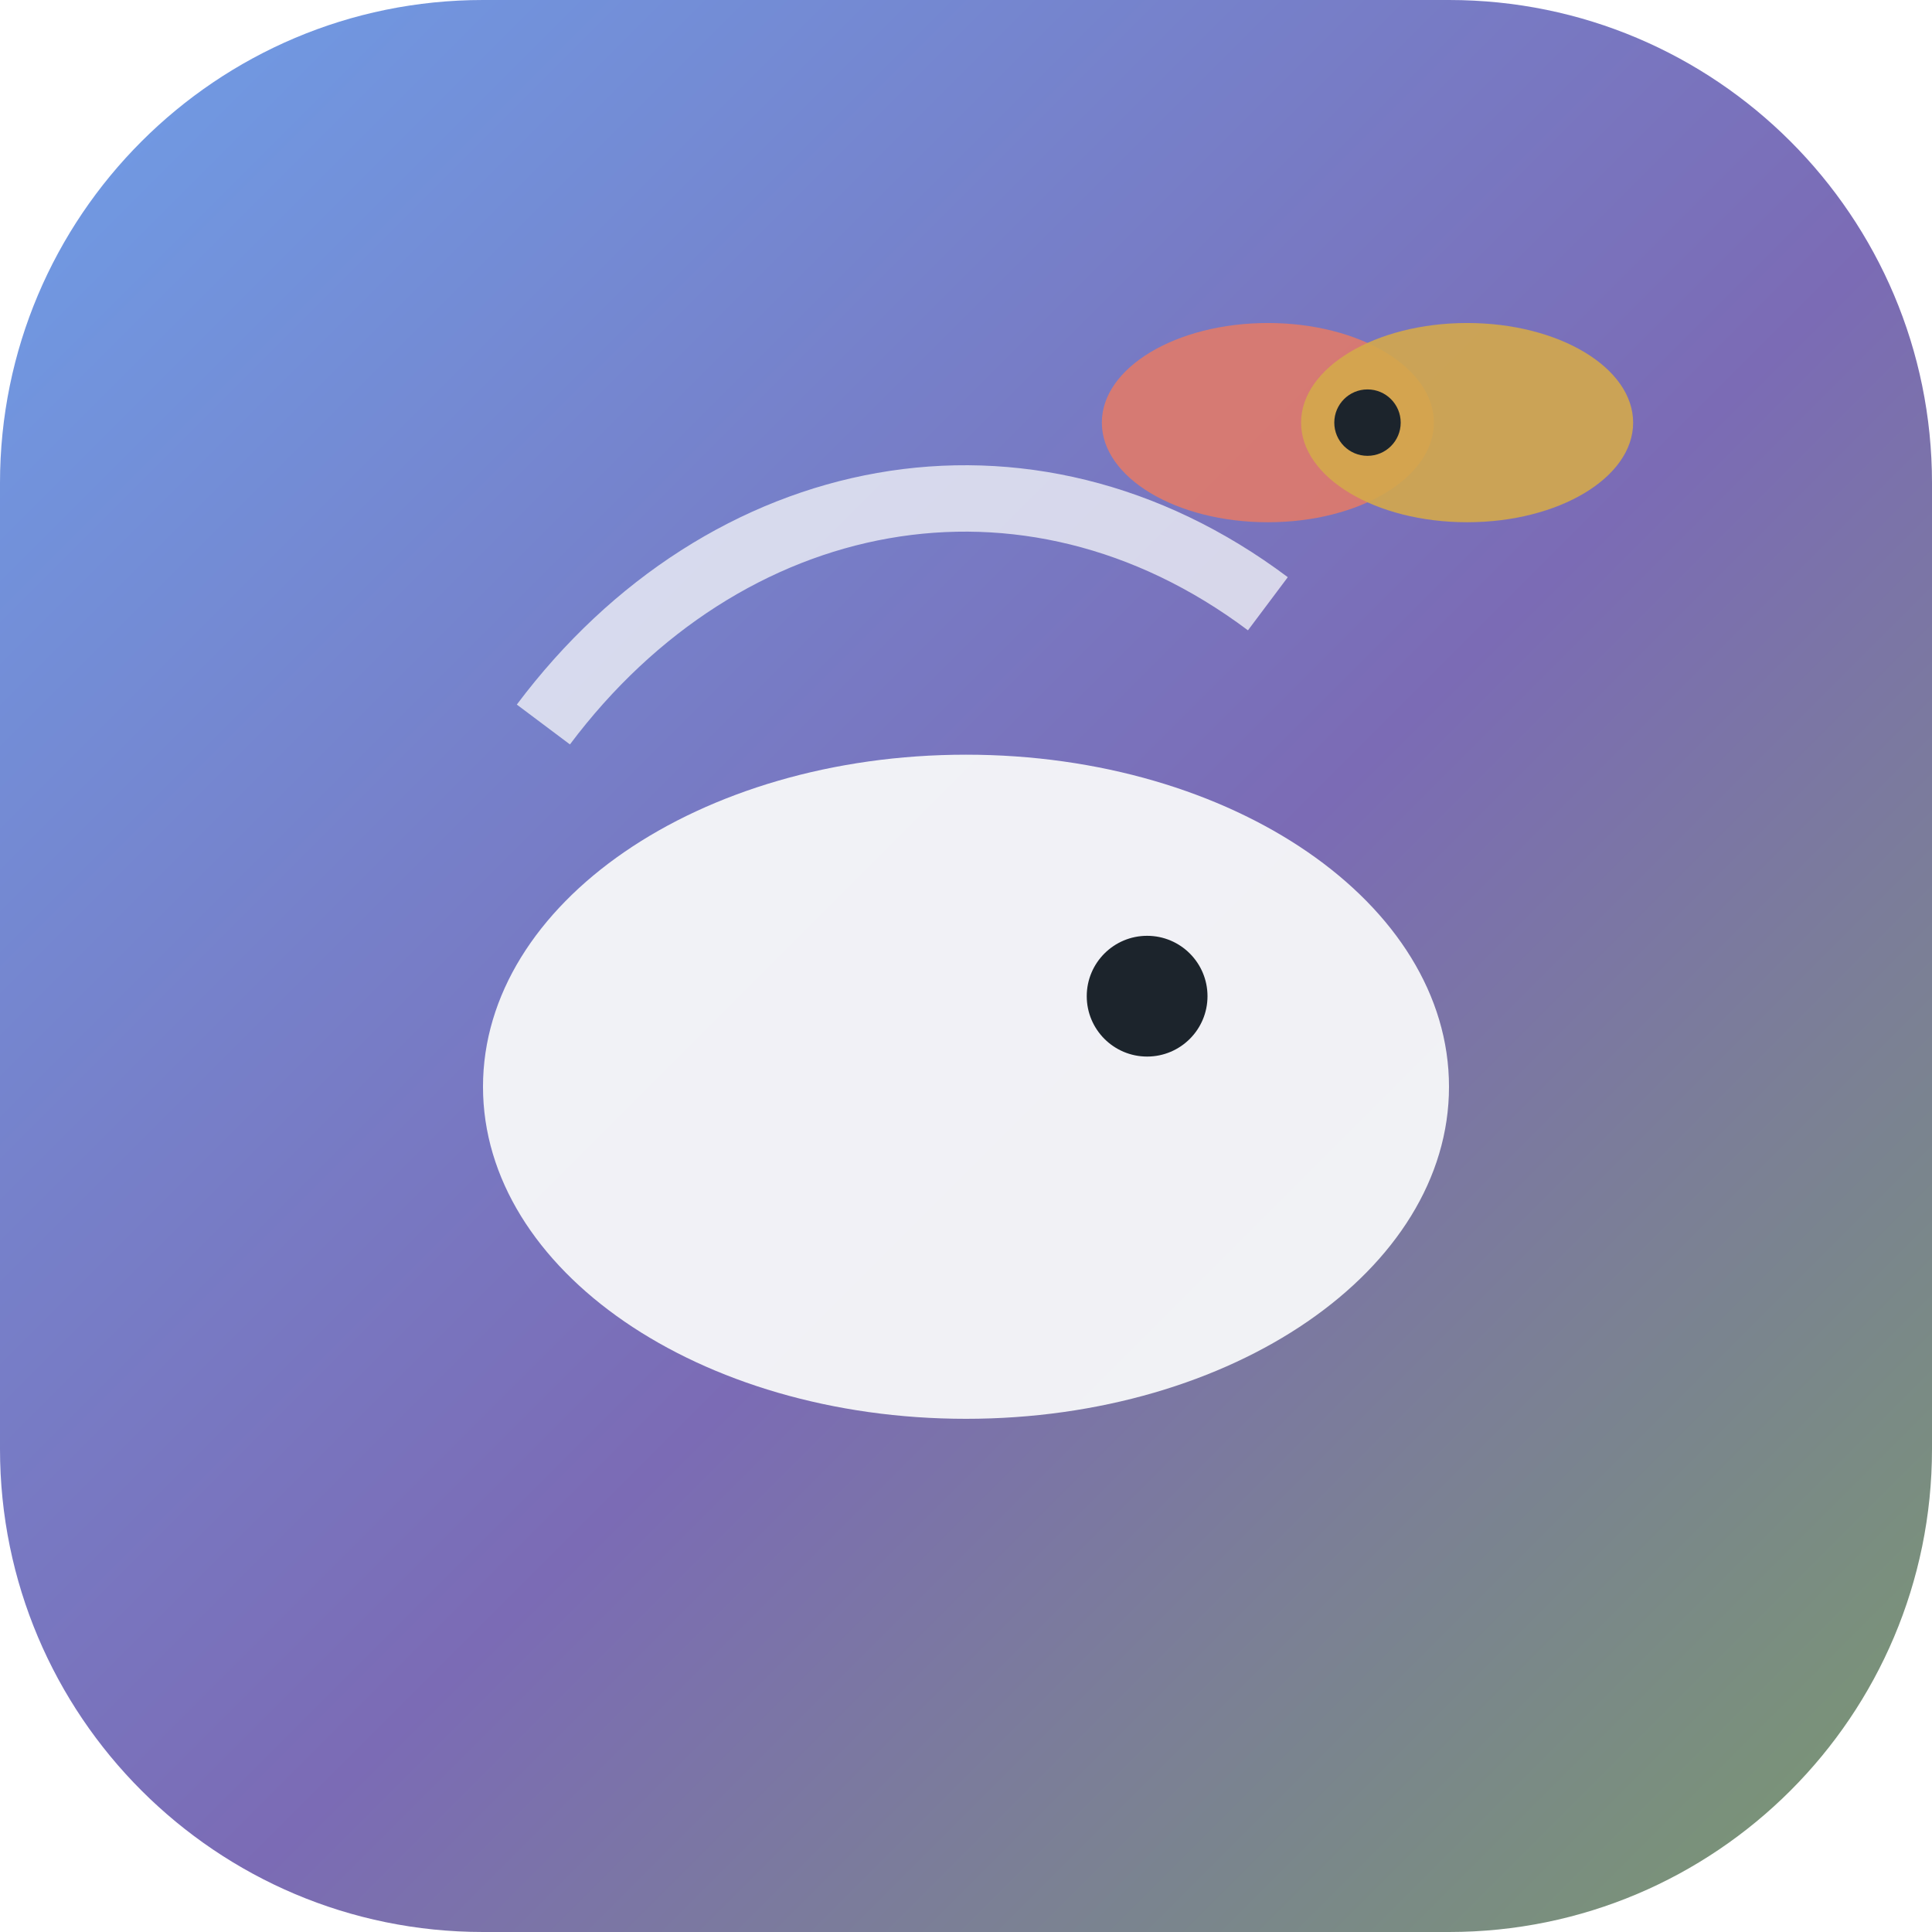
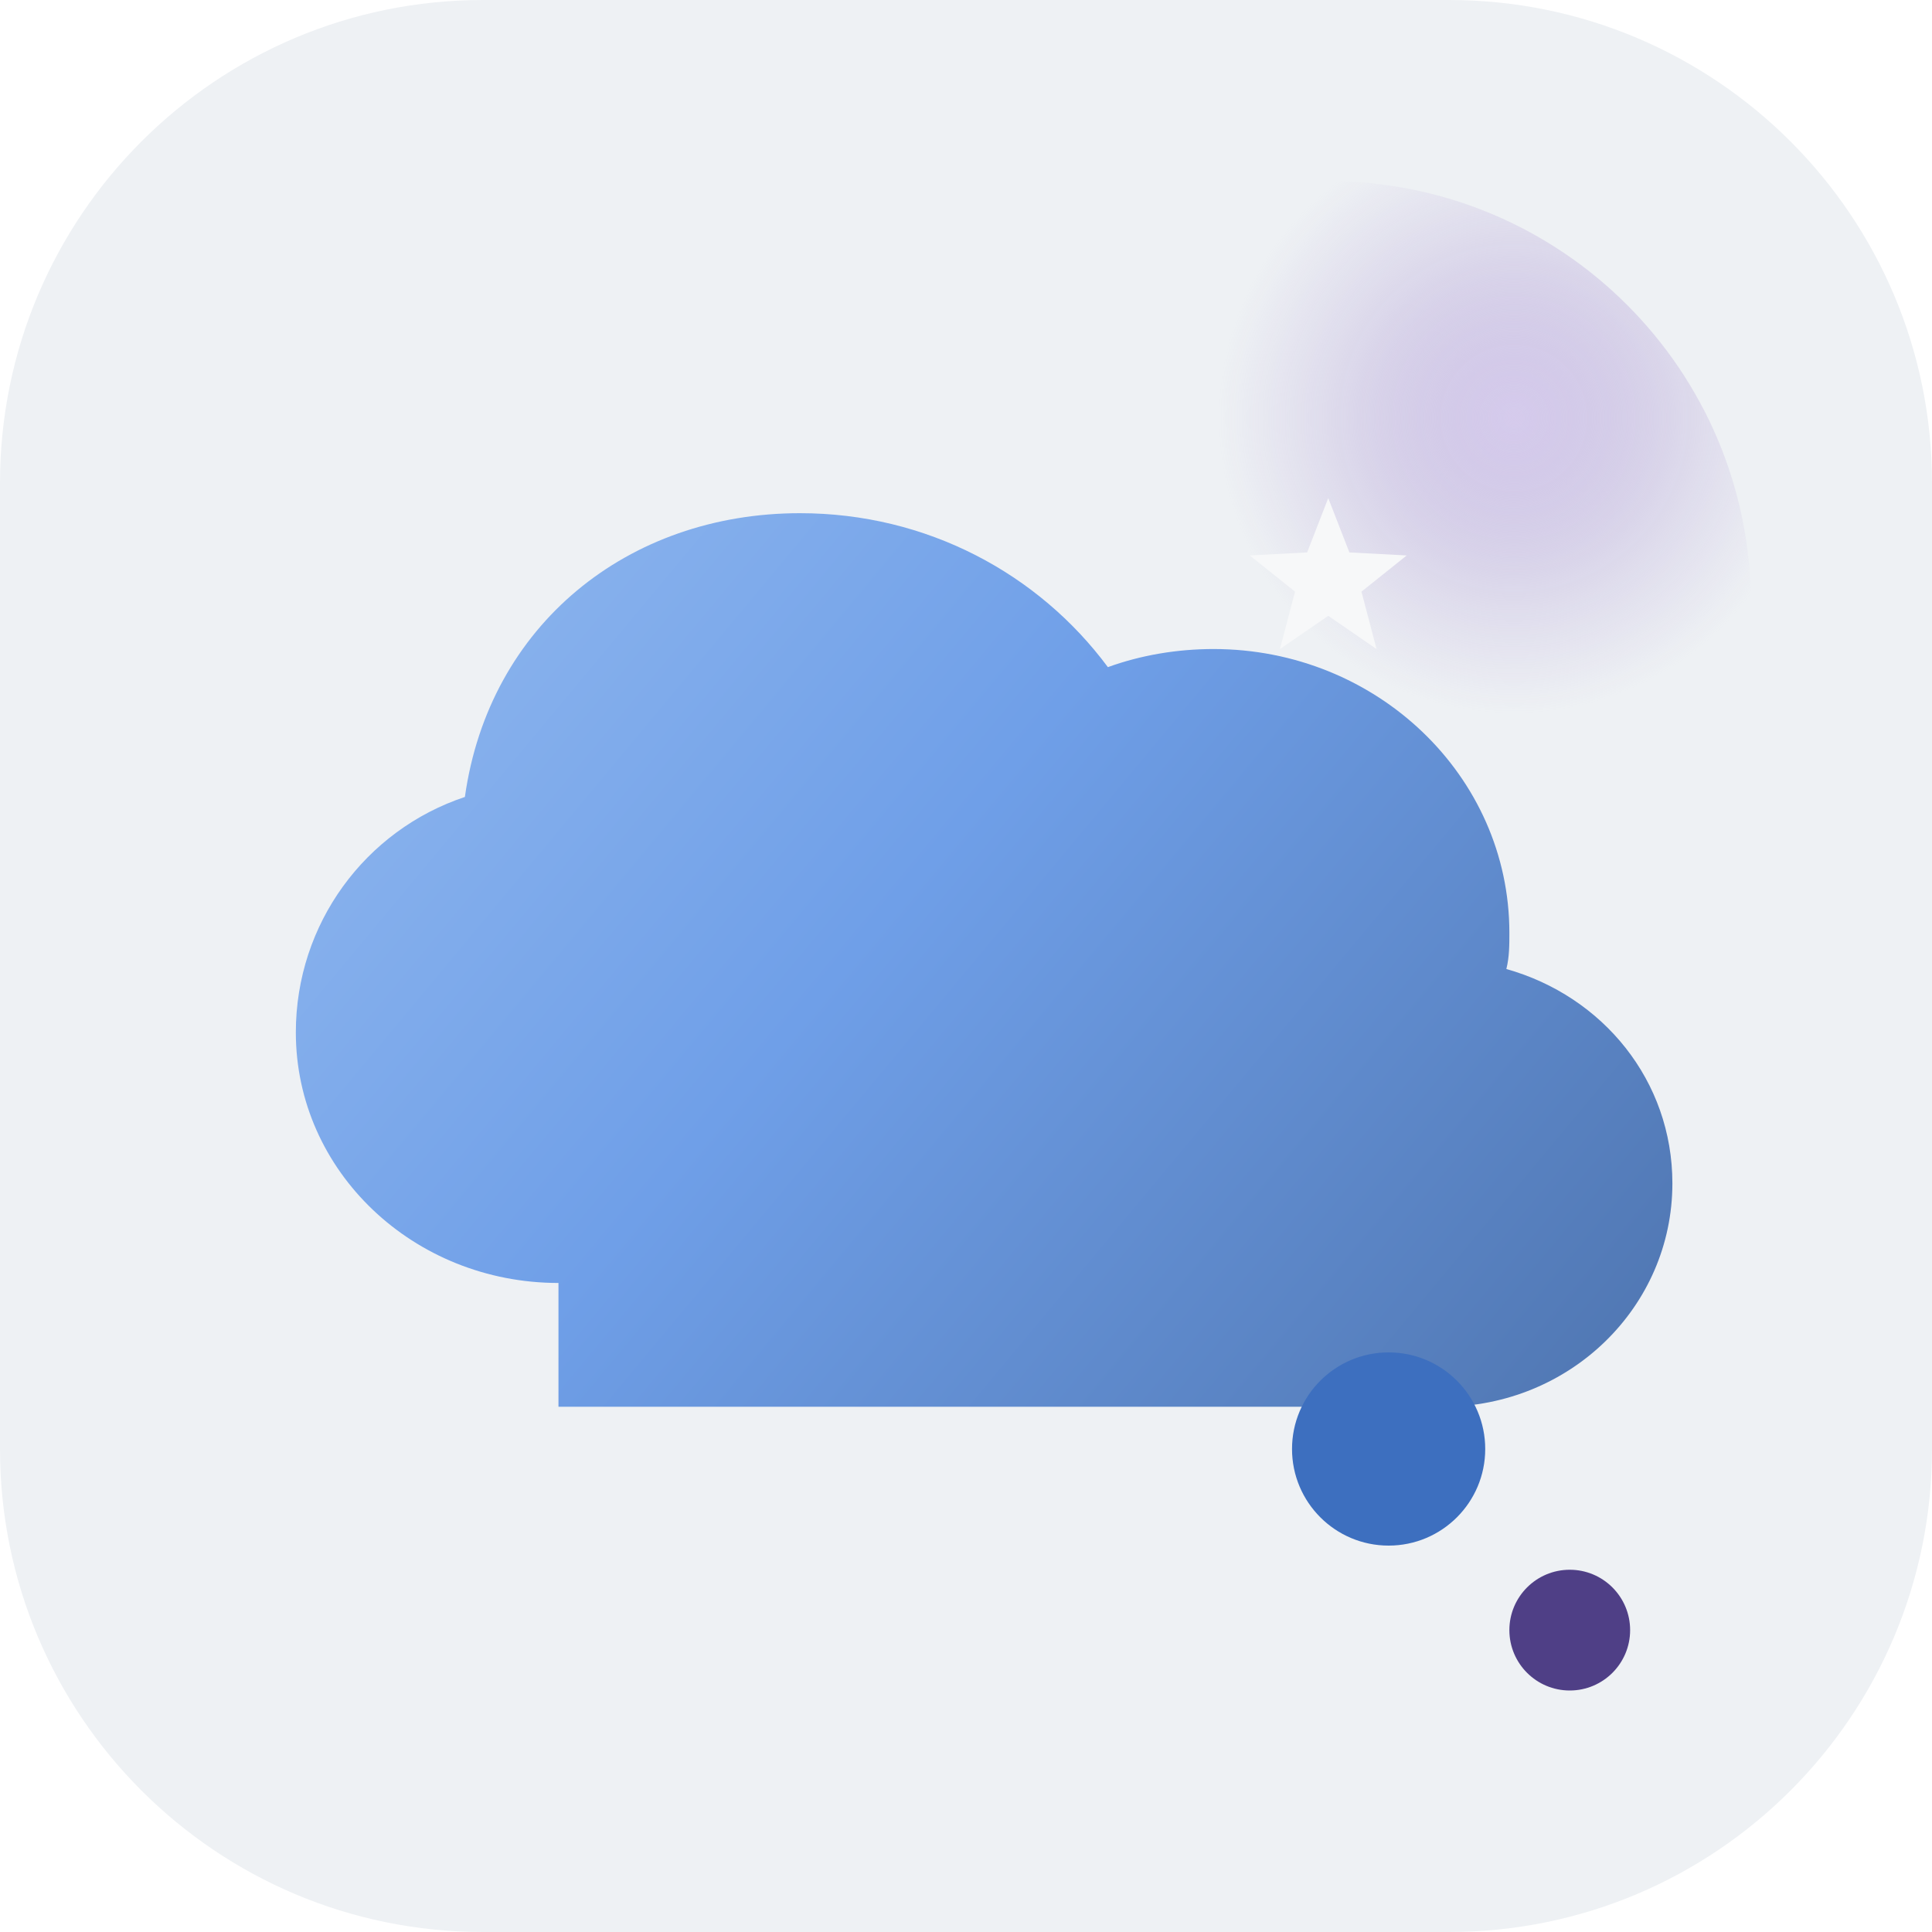
- <svg xmlns="http://www.w3.org/2000/svg" viewBox="0 0 64 64" role="img" aria-label="Less Carbon more notions">
+ <svg xmlns="http://www.w3.org/2000/svg" viewBox="0 0 64 64" role="img" aria-label="Less Carbon more notions cloud logo">
  <defs>
-     <linearGradient id="g" x1="0" y1="0" x2="1" y2="1">
-       <stop offset="0%" stop-color="#6f9fe8" />
-       <stop offset="55%" stop-color="#7b6bb5" />
-       <stop offset="100%" stop-color="#7a9a6d" />
+     <linearGradient id="cloud" x1="8" y1="12" x2="56" y2="52" gradientUnits="userSpaceOnUse">
+       <stop offset="0%" stop-color="#9abff0" />
+       <stop offset="45%" stop-color="#6f9fe8" />
+       <stop offset="100%" stop-color="#4a6fa8" />
    </linearGradient>
+     <radialGradient id="spark" cx="72%" cy="28%" r="35%">
+       <stop offset="0%" stop-color="#d4c9ec" stop-opacity="0.95" />
+       <stop offset="55%" stop-color="#b7a6d9" stop-opacity="0.35" />
+       <stop offset="100%" stop-color="#b7a6d9" stop-opacity="0" />
+     </radialGradient>
  </defs>
-   <rect width="64" height="64" rx="16" fill="url(#g)" />
-   <ellipse cx="32" cy="36" rx="16" ry="11" fill="#f7f8f9" opacity="0.95" />
-   <circle cx="38" cy="33" r="2" fill="#1c242c" />
-   <path d="M18 24c6-8 16-10 24-4" stroke="#f7f8f9" stroke-width="2.2" fill="none" opacity="0.75" />
-   <g transform="translate(42 14) scale(0.55)">
-     <ellipse cx="0" cy="0" rx="10" ry="6" fill="#e07a6a" opacity="0.9" />
-     <ellipse cx="12" cy="0" rx="10" ry="6" fill="#d4a84b" opacity="0.9" />
-     <circle cx="6" cy="0" r="2" fill="#1c242c" />
-   </g>
+   <rect width="64" height="64" rx="16" fill="#eef1f4" />
+   <circle cx="44" cy="20" r="14" fill="url(#spark)" />
+   <path fill="url(#cloud)" d="M18.5 42.5c-4.8 0-8.7-3.7-8.7-8.3 0-3.6 2.3-6.7 5.6-7.8C16.2 20.7 20.8 17 26.5 17c4.2 0 7.9 2 10.2 5.1 1.1-.4 2.3-.6 3.5-.6 5.4 0 9.8 4.2 9.8 9.4 0 .4 0 .8-.1 1.2 3.2.9 5.5 3.7 5.5 7.1 0 4.1-3.4 7.4-7.6 7.4H18.5z" />
+   <circle cx="46" cy="48" r="3.2" fill="#3d6fbf" />
+   <circle cx="52" cy="54" r="2" fill="#4f3f86" />
+   <path fill="#f7f8f9" d="M44 16.5l.7 1.8 1.9.1-1.5 1.2.5 1.9-1.6-1.1-1.6 1.1.5-1.9-1.5-1.2 1.9-.1z" />
</svg>
